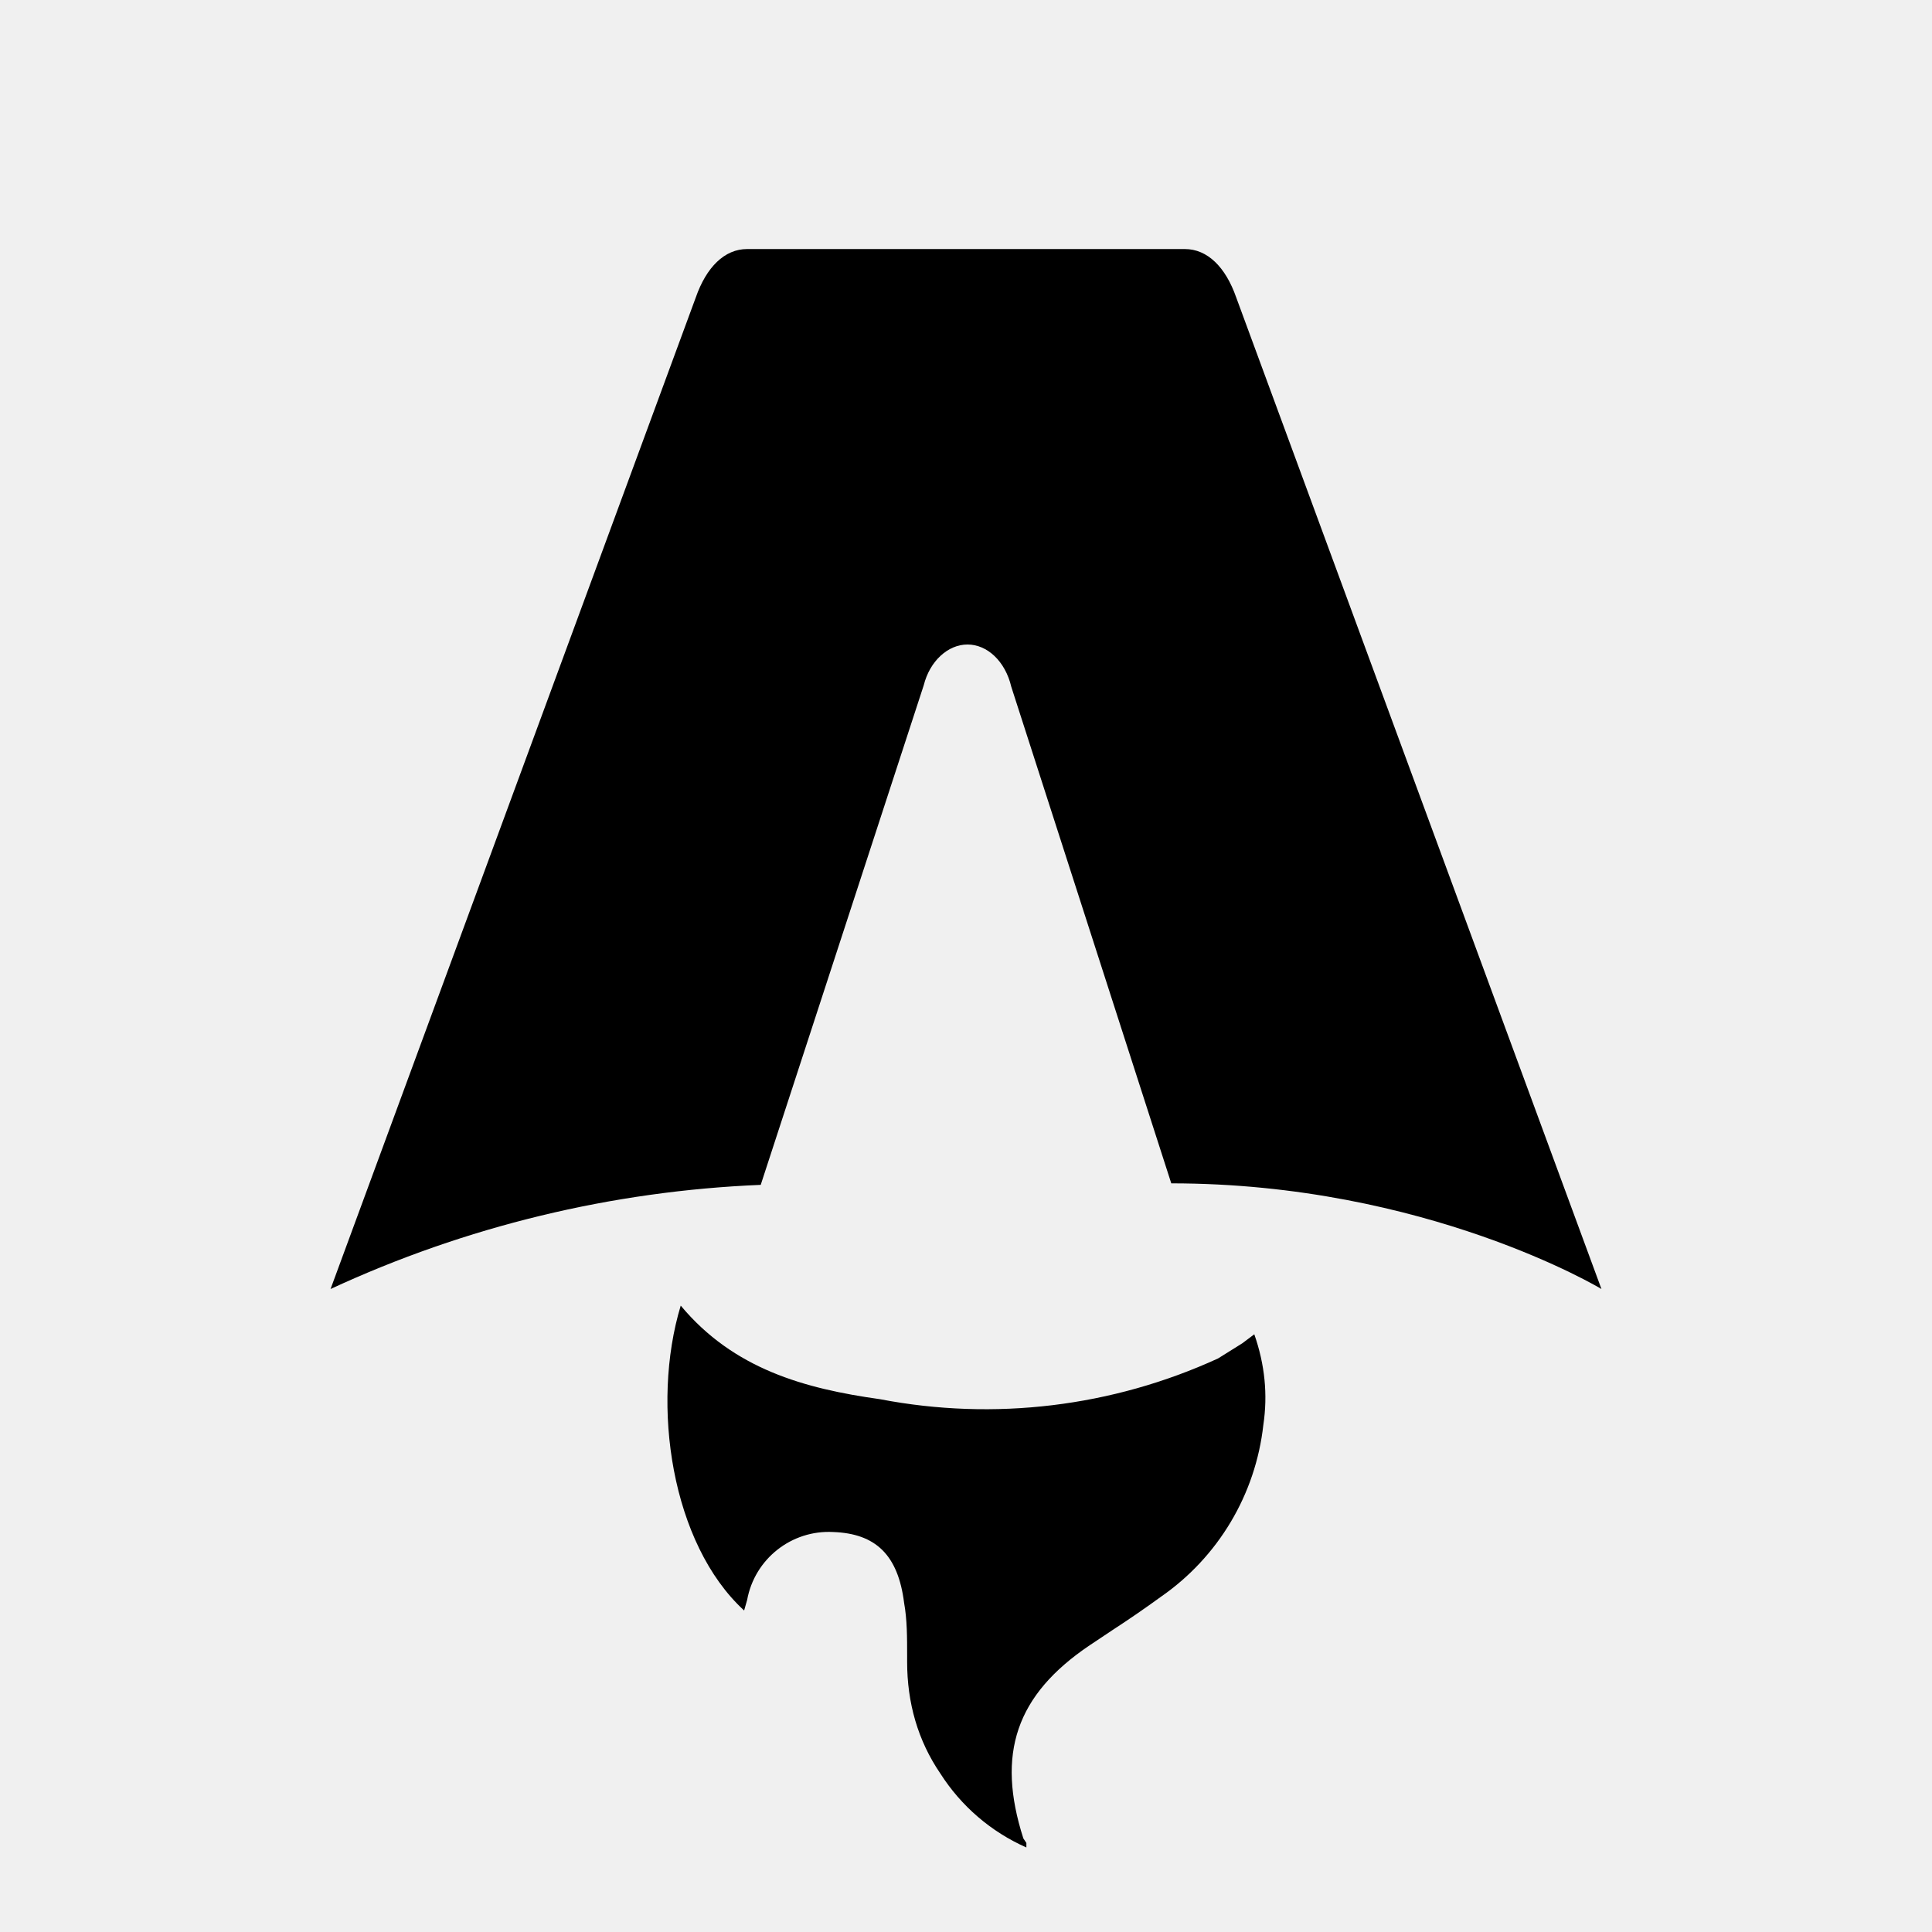
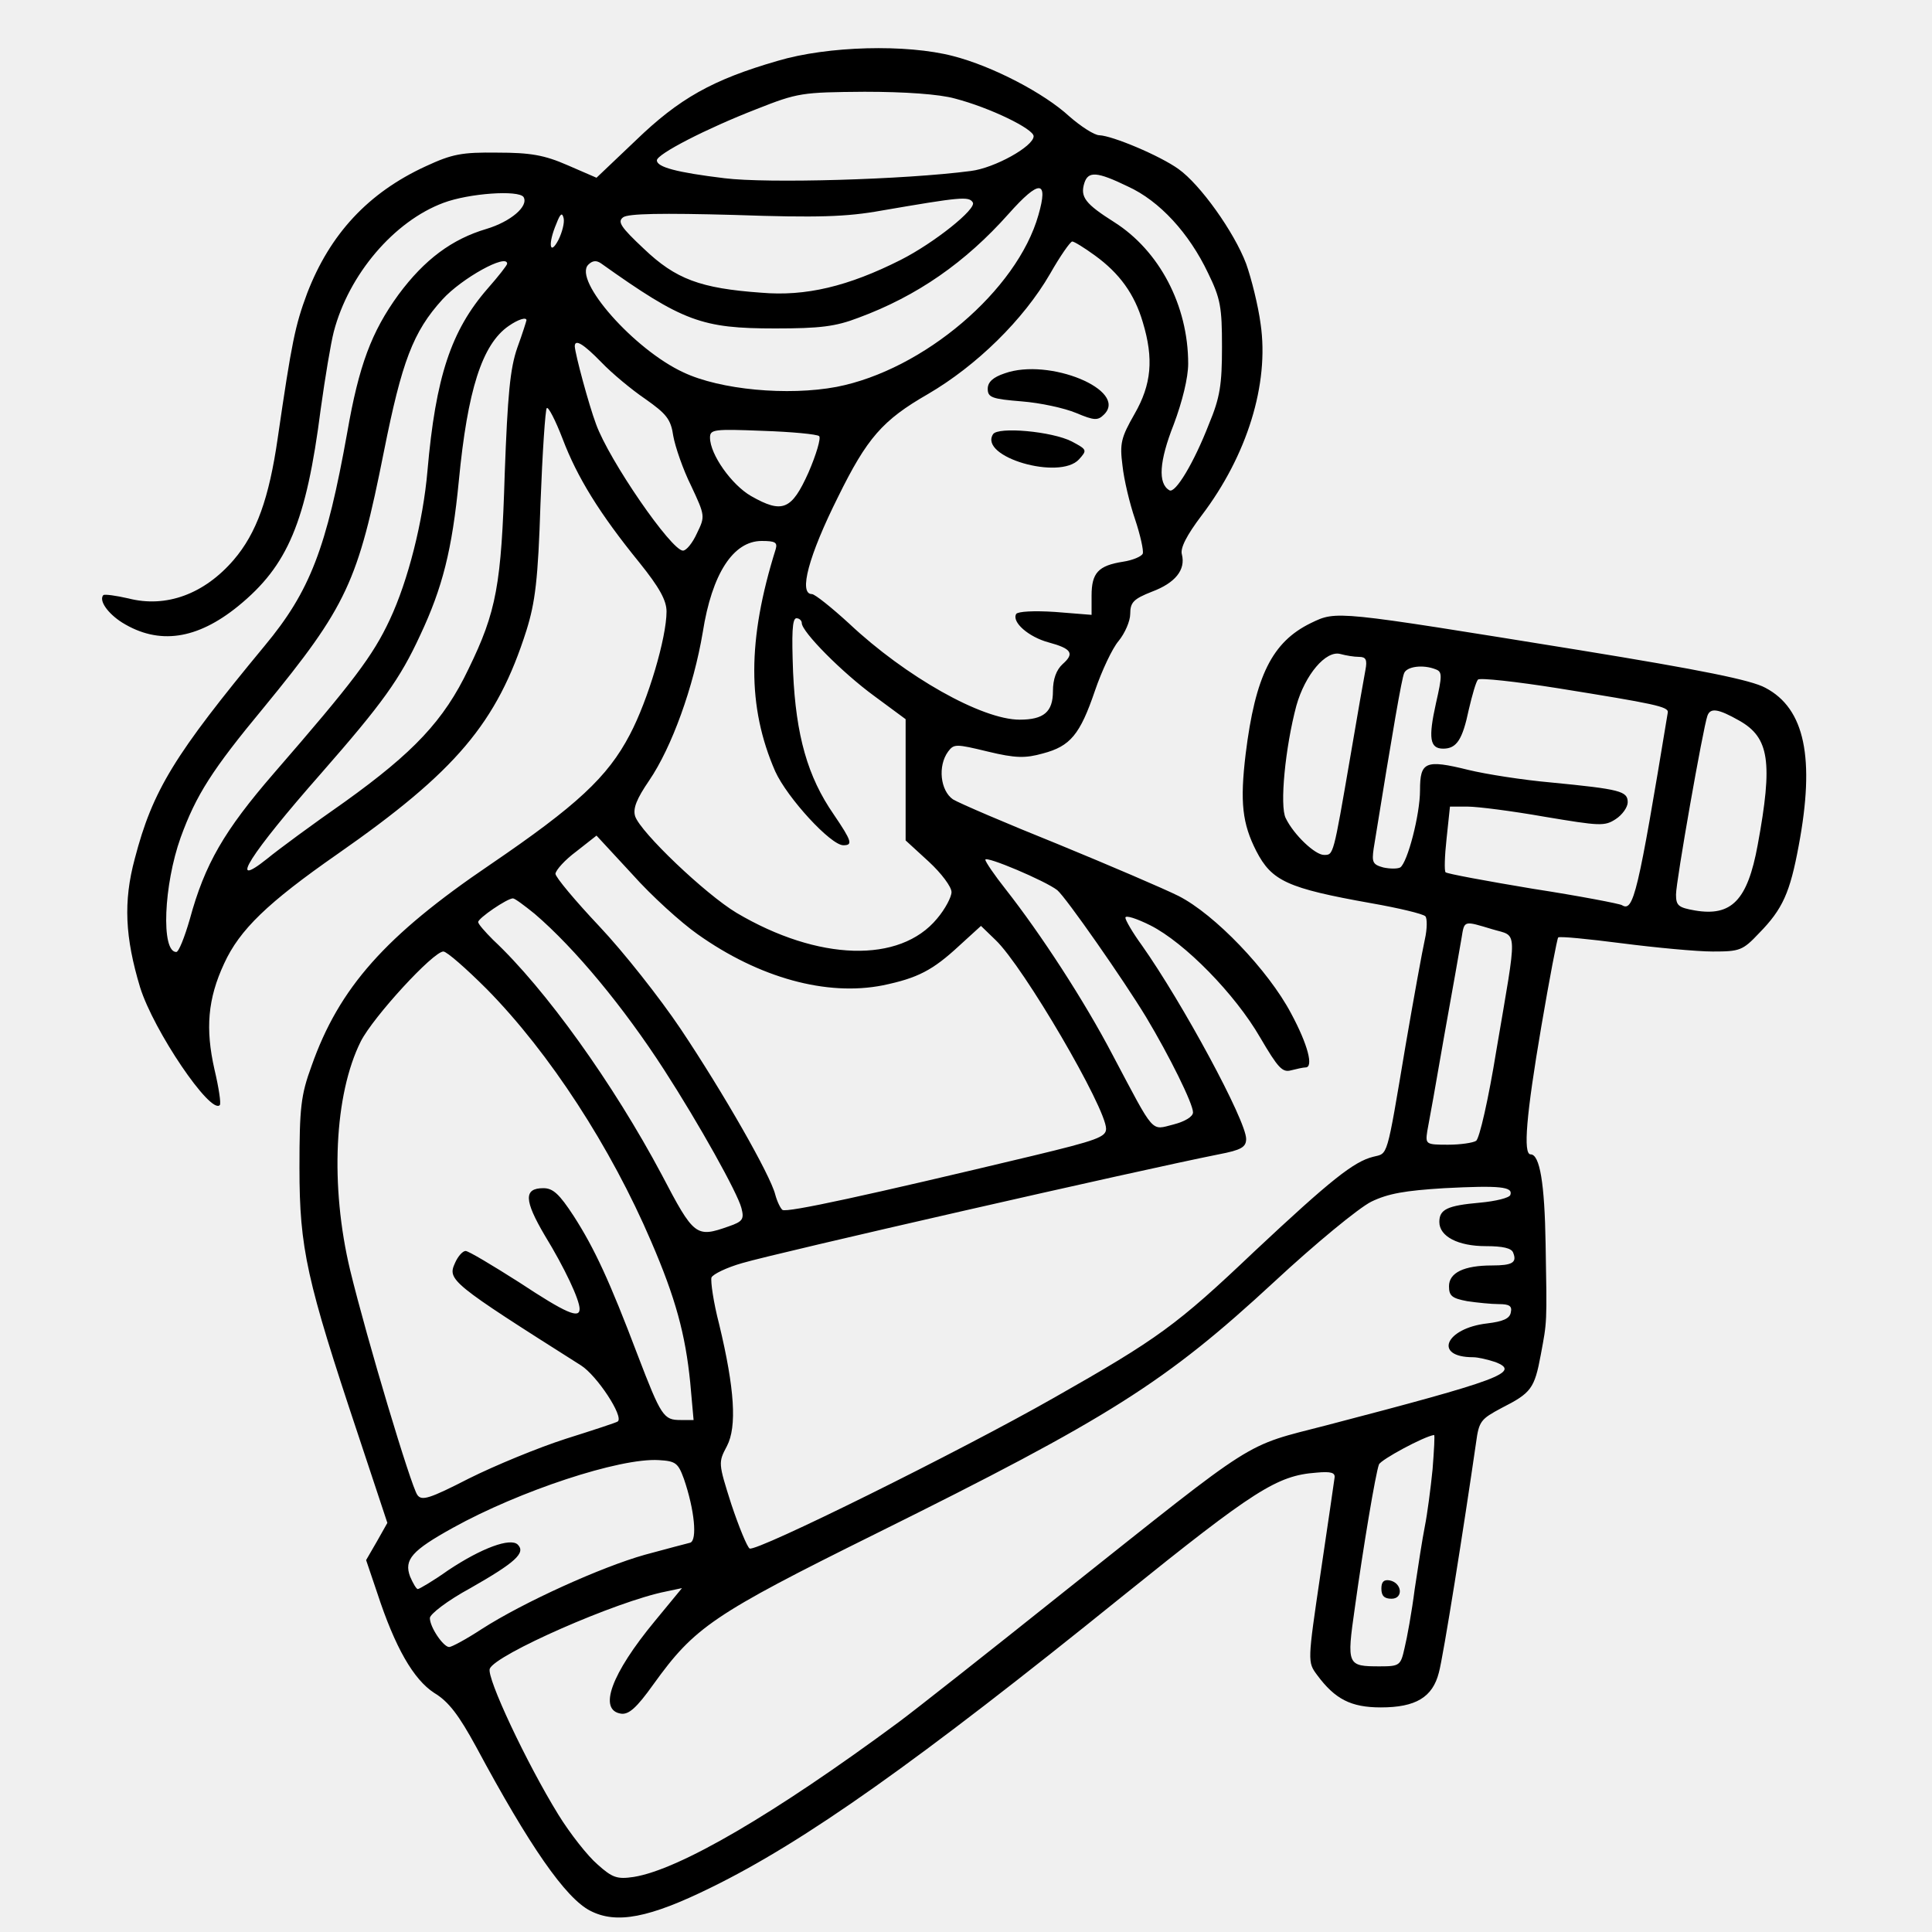
- <svg xmlns="http://www.w3.org/2000/svg" fill="none" viewBox="0 0 128 128">
-   <path d="M50.4 78.5a75.1 75.1 0 0 0-28.5 6.9l24.2-65.7c.7-2 1.9-3.2 3.4-3.2h29c1.5 0 2.7 1.2 3.4 3.2l24.2 65.7s-11.6-7-28.5-7L67 45.5c-.4-1.7-1.6-2.8-2.9-2.8-1.3 0-2.5 1.1-2.9 2.7L50.4 78.5Zm-1.1 28.2Zm-4.2-20.2c-2 6.6-.6 15.8 4.2 20.2a17.5 17.5 0 0 1 .2-.7 5.5 5.5 0 0 1 5.7-4.5c2.8.1 4.3 1.5 4.7 4.7.2 1.1.2 2.3.2 3.5v.4c0 2.7.7 5.2 2.2 7.4a13 13 0 0 0 5.7 4.9v-.3l-.2-.3c-1.8-5.6-.5-9.5 4.4-12.8l1.5-1a73 73 0 0 0 3.2-2.2 16 16 0 0 0 6.8-11.4c.3-2 .1-4-.6-6l-.8.6-1.6 1a37 37 0 0 1-22.4 2.7c-5-.7-9.7-2-13.2-6.2Z" />
-   <style>
-         path { fill: #000; }
-         @media (prefers-color-scheme: dark) {
-             path { fill: #FFF; }
-         }
-     </style>
+ <svg xmlns="http://www.w3.org/2000/svg" version="1.0" width="400pt" height="400pt" viewBox="0 0 400 400" preserveAspectRatio="xMidYMid meet">
+   <g transform="translate(0,400) scale(0.1,-0.1)" fill="#000000" stroke="none">
+     <path d="M1610 3874 c-135 -39 -204 -78 -294 -165 l-81 -77 -60 26 c-48 21 -77 26 -145 26 -74 1 -94 -3 -148 -28 -120 -55 -199 -141 -246 -263 -25 -67 -32 -101 -61 -300 -18 -125 -44 -197 -91 -252 -61 -71 -140 -100 -218 -80 -26 6 -49 9 -52 7 -10 -11 9 -38 39 -57 76 -47 155 -35 240 34 103 84 141 174 171 408 9 65 21 137 27 160 31 119 125 229 227 267 53 20 156 27 166 12 11 -19 -27 -51 -77 -66 -71 -21 -128 -63 -182 -136 -56 -77 -82 -147 -106 -285 -43 -240 -77 -329 -171 -442 -187 -226 -232 -299 -269 -441 -24 -89 -20 -163 11 -266 28 -90 146 -264 165 -244 3 3 -2 36 -11 74 -19 84 -14 146 20 219 32 70 90 126 235 227 245 171 330 271 391 463 18 58 24 104 29 262 4 106 10 195 13 198 3 4 18 -25 33 -64 30 -79 76 -154 159 -256 41 -51 56 -78 56 -101 0 -54 -38 -183 -76 -255 -46 -88 -110 -147 -289 -269 -217 -147 -313 -255 -370 -417 -22 -60 -25 -86 -25 -211 0 -167 15 -233 121 -551 l61 -184 -22 -39 -22 -38 23 -68 c37 -113 75 -179 118 -207 30 -18 51 -46 87 -112 110 -205 185 -313 236 -339 54 -28 122 -15 250 48 194 95 427 260 853 604 272 219 319 249 400 255 31 3 40 0 38 -11 -1 -8 -14 -97 -29 -198 -27 -183 -27 -183 -7 -210 37 -50 70 -67 132 -67 72 0 107 21 120 72 9 32 52 303 77 476 6 45 10 49 53 72 61 31 68 40 81 110 13 70 13 62 10 230 -2 125 -12 185 -31 185 -16 0 -9 82 22 264 17 100 33 183 35 185 2 3 62 -3 132 -12 70 -9 155 -17 188 -17 56 0 62 2 96 38 49 50 64 84 82 181 34 181 13 284 -69 327 -29 16 -133 37 -385 78 -508 82 -502 82 -556 56 -80 -39 -115 -109 -135 -271 -12 -100 -7 -144 22 -201 32 -62 64 -77 238 -108 57 -10 107 -22 112 -27 4 -4 4 -26 -1 -48 -5 -22 -23 -121 -40 -220 -40 -238 -36 -222 -67 -230 -40 -10 -87 -47 -246 -196 -161 -153 -200 -181 -415 -303 -195 -111 -617 -320 -630 -312 -5 3 -22 44 -38 92 -27 85 -27 86 -9 120 21 40 16 119 -16 252 -12 46 -18 89 -16 97 3 7 32 21 64 30 71 21 820 192 986 225 47 9 57 15 57 32 0 38 -132 282 -216 401 -19 26 -34 52 -34 57 0 6 24 -2 52 -16 71 -36 175 -142 227 -232 37 -63 46 -73 64 -68 12 3 25 6 30 6 17 0 5 47 -30 112 -47 89 -158 205 -233 243 -30 15 -142 63 -249 107 -107 43 -205 85 -218 93 -26 18 -32 69 -10 99 12 16 16 16 82 0 58 -14 78 -14 114 -4 57 15 77 39 108 130 14 41 36 88 49 103 13 16 24 41 24 56 0 24 7 31 45 46 48 18 70 45 62 77 -4 13 10 40 41 81 94 124 140 272 122 396 -5 38 -19 94 -30 125 -25 66 -95 164 -140 196 -39 28 -137 69 -164 70 -10 0 -38 18 -62 39 -52 48 -159 104 -241 125 -96 25 -259 21 -363 -10z m367 -78 c73 -19 163 -63 163 -78 0 -21 -81 -66 -130 -72 -137 -18 -422 -26 -510 -15 -99 12 -140 23 -140 37 0 13 103 66 206 106 86 34 94 35 224 36 84 0 155 -5 187 -14z m358 -182 c66 -30 127 -97 166 -179 26 -53 29 -71 29 -153 0 -78 -4 -105 -27 -160 -31 -80 -70 -145 -82 -137 -24 14 -21 60 9 136 18 48 30 97 30 126 0 121 -60 234 -153 293 -60 38 -71 52 -62 81 8 25 26 24 90 -7z m-185 -59 c-44 -156 -238 -321 -418 -356 -101 -19 -241 -6 -317 30 -102 47 -229 191 -197 223 9 9 17 9 26 3 170 -121 209 -135 361 -135 93 0 125 4 172 22 122 45 222 115 311 215 64 72 83 71 62 -2z m-136 26 c9 -13 -80 -84 -149 -119 -109 -55 -197 -76 -289 -68 -126 9 -177 28 -243 91 -48 45 -55 56 -43 65 10 8 82 9 230 5 173 -6 233 -4 305 9 163 28 181 30 189 17z m-858 -78 c-18 -34 -22 -8 -4 34 8 21 12 24 15 11 2 -9 -3 -29 -11 -45z m1111 -32 c51 -37 82 -80 99 -138 23 -76 18 -129 -17 -190 -28 -49 -31 -61 -25 -107 3 -29 15 -79 26 -111 11 -33 18 -65 16 -71 -2 -6 -21 -14 -41 -17 -51 -8 -65 -23 -65 -70 l0 -40 -75 6 c-45 3 -77 1 -81 -4 -10 -17 26 -48 67 -59 48 -13 54 -23 29 -45 -13 -12 -20 -31 -20 -56 0 -43 -19 -59 -69 -59 -78 0 -236 89 -353 199 -36 33 -71 61 -77 61 -28 0 -7 79 54 201 60 122 92 159 186 213 101 59 198 154 253 249 21 37 42 67 46 67 4 0 25 -13 47 -29z m-1217 -17 c0 -3 -18 -26 -40 -51 -76 -87 -108 -183 -125 -378 -9 -104 -40 -227 -78 -308 -35 -75 -76 -129 -240 -318 -103 -119 -143 -188 -174 -302 -11 -38 -23 -68 -28 -68 -32 0 -26 139 9 237 32 88 65 140 172 269 173 211 195 260 249 531 37 185 60 247 121 314 40 44 134 96 134 74z m40 -117 c0 -1 -8 -27 -19 -57 -15 -43 -20 -98 -26 -260 -7 -231 -17 -286 -75 -405 -51 -107 -114 -173 -256 -275 -66 -46 -138 -99 -161 -118 -84 -67 -35 10 112 177 127 145 163 195 205 286 46 98 66 176 80 320 18 187 48 282 103 320 20 14 37 19 37 12z m155 -87 c22 -23 63 -57 91 -76 44 -31 53 -42 58 -77 4 -22 20 -69 37 -103 29 -62 29 -63 12 -98 -9 -20 -22 -36 -29 -36 -24 0 -153 187 -180 262 -15 40 -43 144 -44 161 0 16 18 5 55 -33z m451 -153 c4 -4 -6 -38 -22 -75 -35 -78 -54 -86 -119 -49 -40 23 -85 86 -85 121 0 17 8 18 109 14 60 -2 113 -7 117 -11z m-90 -234 c-59 -188 -59 -327 -1 -460 25 -55 115 -153 141 -153 20 0 18 8 -20 64 -54 78 -78 163 -84 294 -3 80 -2 112 7 112 6 0 11 -5 11 -10 0 -18 83 -102 150 -151 l65 -48 0 -126 0 -125 48 -44 c26 -24 47 -52 47 -63 0 -10 -13 -35 -30 -55 -77 -93 -246 -88 -415 12 -65 39 -199 167 -210 200 -5 16 3 36 29 74 47 69 92 194 111 307 19 121 63 189 122 189 28 0 33 -3 29 -17z m1208 -223 c14 0 17 -6 13 -27 -3 -16 -17 -95 -31 -178 -36 -209 -35 -205 -55 -205 -18 0 -62 41 -79 76 -13 25 -1 147 22 233 18 64 61 115 91 107 11 -3 28 -6 39 -6z m159 -26 c13 -5 13 -13 0 -70 -16 -72 -13 -94 15 -94 28 0 40 19 53 81 7 30 15 58 19 62 4 4 78 -4 166 -18 199 -32 229 -38 227 -50 -62 -376 -71 -414 -95 -399 -5 3 -88 19 -185 34 -96 16 -177 31 -180 34 -3 2 -2 34 2 70 l7 66 37 0 c20 0 91 -9 159 -21 114 -19 124 -20 147 -5 14 9 25 25 25 35 0 23 -15 27 -159 41 -57 5 -134 17 -171 26 -89 22 -100 17 -100 -42 0 -51 -26 -150 -41 -160 -6 -3 -21 -3 -35 0 -22 6 -24 11 -20 39 41 254 58 351 63 363 5 14 39 19 66 8z m628 -106 c62 -35 70 -85 38 -258 -21 -114 -54 -148 -130 -135 -34 6 -39 10 -39 33 0 27 56 345 65 370 6 17 22 15 66 -10z m-2157 -442 c128 -91 268 -129 384 -106 72 15 103 31 158 82 l45 41 30 -29 c58 -55 229 -348 229 -391 0 -17 -19 -24 -152 -56 -343 -82 -508 -118 -518 -112 -4 3 -11 17 -15 32 -10 40 -107 210 -196 343 -43 64 -118 159 -168 212 -50 53 -91 102 -91 109 1 8 20 29 43 46 l42 33 74 -80 c40 -45 101 -100 135 -124z m745 91 c18 -15 138 -187 184 -263 48 -80 97 -179 97 -197 0 -9 -17 -19 -40 -25 -48 -12 -38 -23 -126 143 -59 113 -149 251 -222 344 -23 29 -42 57 -42 61 0 9 125 -44 149 -63z m-1082 -49 c84 -72 184 -193 268 -323 73 -113 152 -255 160 -286 6 -23 3 -28 -26 -38 -68 -24 -72 -21 -139 107 -100 188 -241 385 -349 486 -17 17 -31 33 -31 37 0 8 60 49 72 49 4 0 24 -15 45 -32z m1983 -32 c53 -16 52 8 8 -251 -16 -99 -35 -183 -42 -187 -6 -4 -32 -8 -58 -8 -46 0 -47 1 -43 28 3 15 19 104 35 197 17 94 33 185 36 203 6 37 4 36 64 18z m-2082 -124 c130 -132 257 -328 340 -522 51 -118 71 -193 81 -292 l7 -78 -27 0 c-35 0 -40 7 -89 135 -58 153 -89 220 -132 287 -30 46 -43 58 -63 58 -41 0 -40 -25 3 -98 41 -67 72 -133 72 -152 0 -21 -28 -9 -125 55 -55 35 -105 65 -111 65 -6 0 -16 -11 -22 -25 -16 -35 -9 -41 261 -212 33 -21 89 -106 76 -116 -2 -2 -51 -18 -108 -36 -56 -18 -146 -55 -200 -82 -82 -42 -98 -47 -107 -34 -13 18 -104 321 -139 465 -42 175 -33 364 22 474 26 51 150 186 171 186 7 0 47 -35 90 -78z m2119 -426 c-2 -6 -30 -13 -63 -16 -68 -6 -84 -14 -84 -40 0 -30 39 -50 96 -50 35 0 54 -4 57 -14 8 -20 -2 -26 -44 -26 -58 0 -89 -15 -89 -43 0 -20 6 -25 38 -31 20 -3 50 -6 65 -6 22 0 28 -4 25 -17 -2 -13 -16 -19 -49 -23 -87 -10 -112 -70 -29 -70 10 0 31 -5 46 -10 54 -21 10 -37 -350 -131 -174 -45 -137 -22 -541 -343 -159 -127 -315 -250 -345 -272 -257 -190 -454 -305 -548 -320 -34 -5 -44 -2 -75 26 -20 17 -57 64 -81 103 -66 107 -149 284 -142 302 11 29 263 140 365 160 l33 7 -56 -68 c-91 -110 -118 -185 -70 -192 16 -2 32 12 67 61 85 118 122 144 461 312 484 240 599 313 824 521 85 79 175 153 201 166 35 17 70 23 151 28 116 6 143 3 137 -14z m-161 -568 c-4 -40 -11 -93 -16 -118 -5 -25 -14 -83 -21 -130 -6 -47 -16 -102 -21 -122 -8 -36 -10 -38 -51 -38 -68 0 -69 2 -52 121 17 123 43 279 50 297 4 10 93 58 114 61 2 1 0 -32 -3 -71z m-1550 -20 c22 -64 28 -127 13 -132 -8 -2 -50 -13 -94 -25 -89 -25 -251 -98 -338 -154 -32 -21 -62 -37 -67 -37 -12 0 -40 41 -40 60 0 8 36 36 84 62 93 53 115 73 98 90 -15 15 -75 -7 -144 -53 -31 -22 -60 -39 -63 -39 -3 0 -10 12 -16 26 -13 35 4 54 89 101 137 76 345 145 426 140 35 -2 40 -6 52 -39z" />
+     <path d="M2080 3227 c-24 -8 -35 -18 -35 -32 0 -18 9 -21 70 -26 39 -3 89 -14 113 -24 38 -16 45 -16 58 -3 50 50 -114 118 -206 85z" />
+     <path d="M2056 3101 c-30 -47 138 -96 178 -52 17 19 17 20 -15 37 -41 21 -153 31 -163 15z" />
+     <path d="M2860 711 c0 -15 6 -21 21 -21 25 0 22 33 -4 38 -12 2 -17 -3 -17 -17z" />
+   </g>
</svg>
